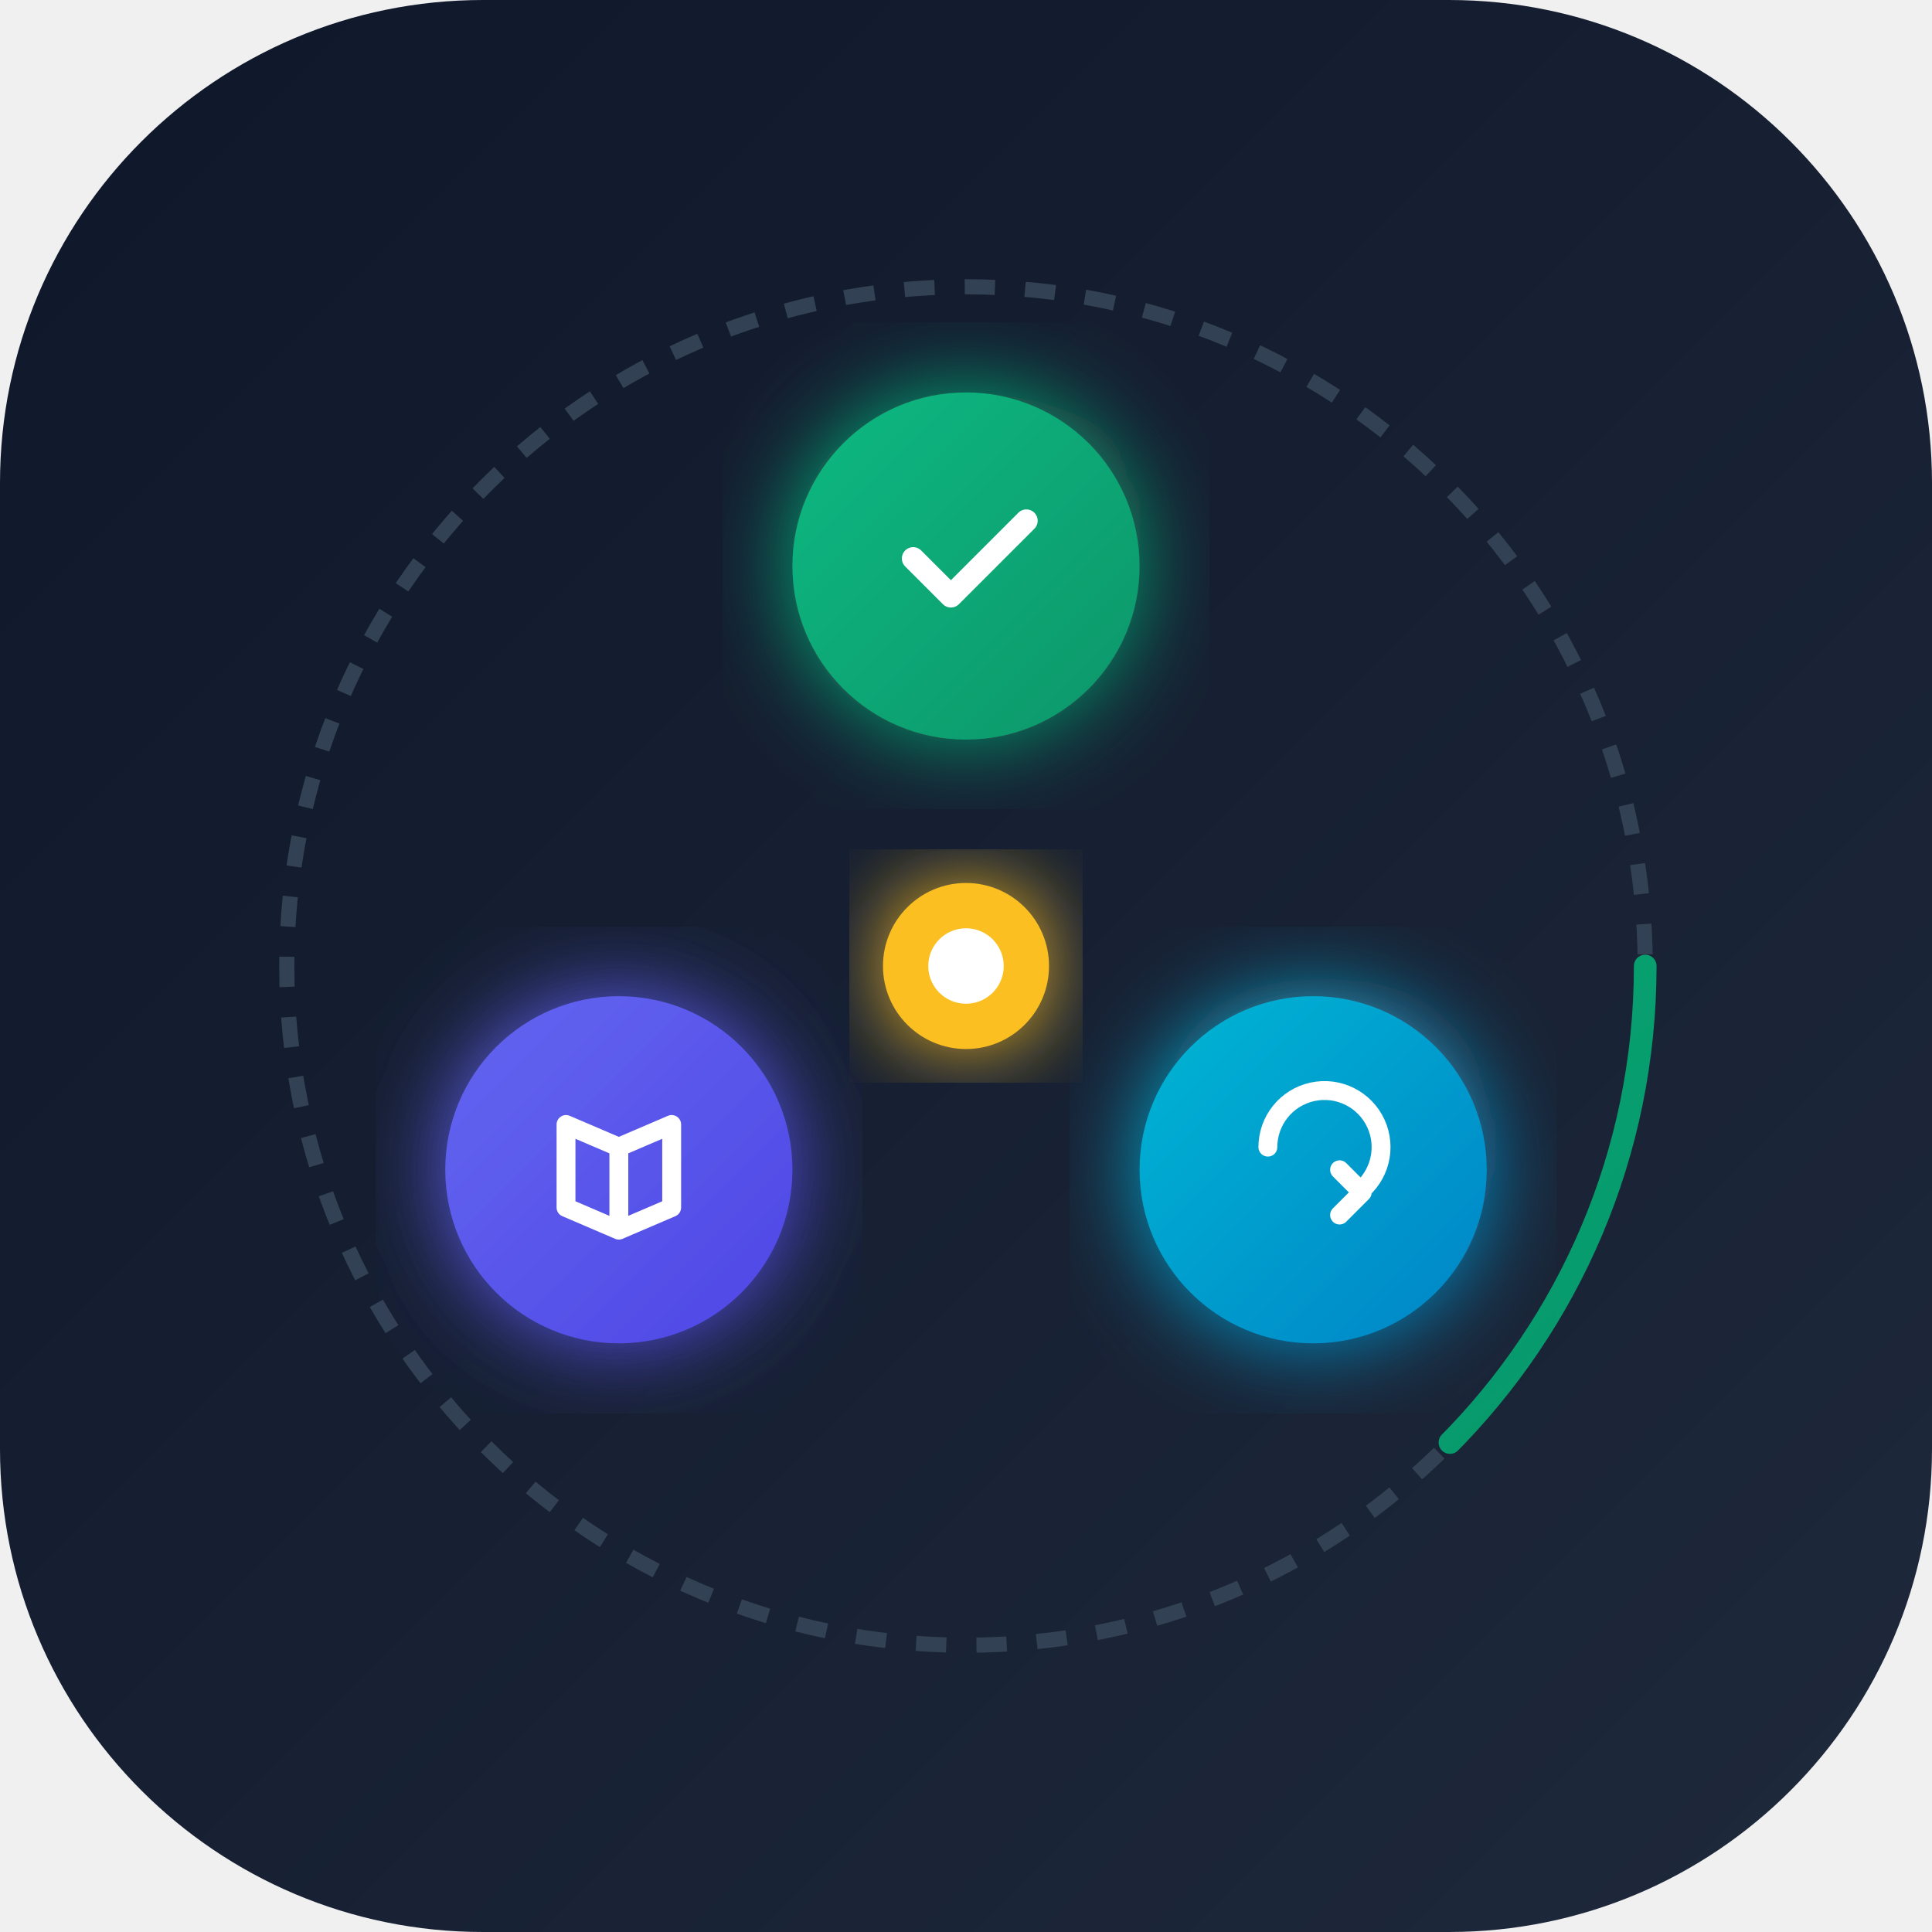
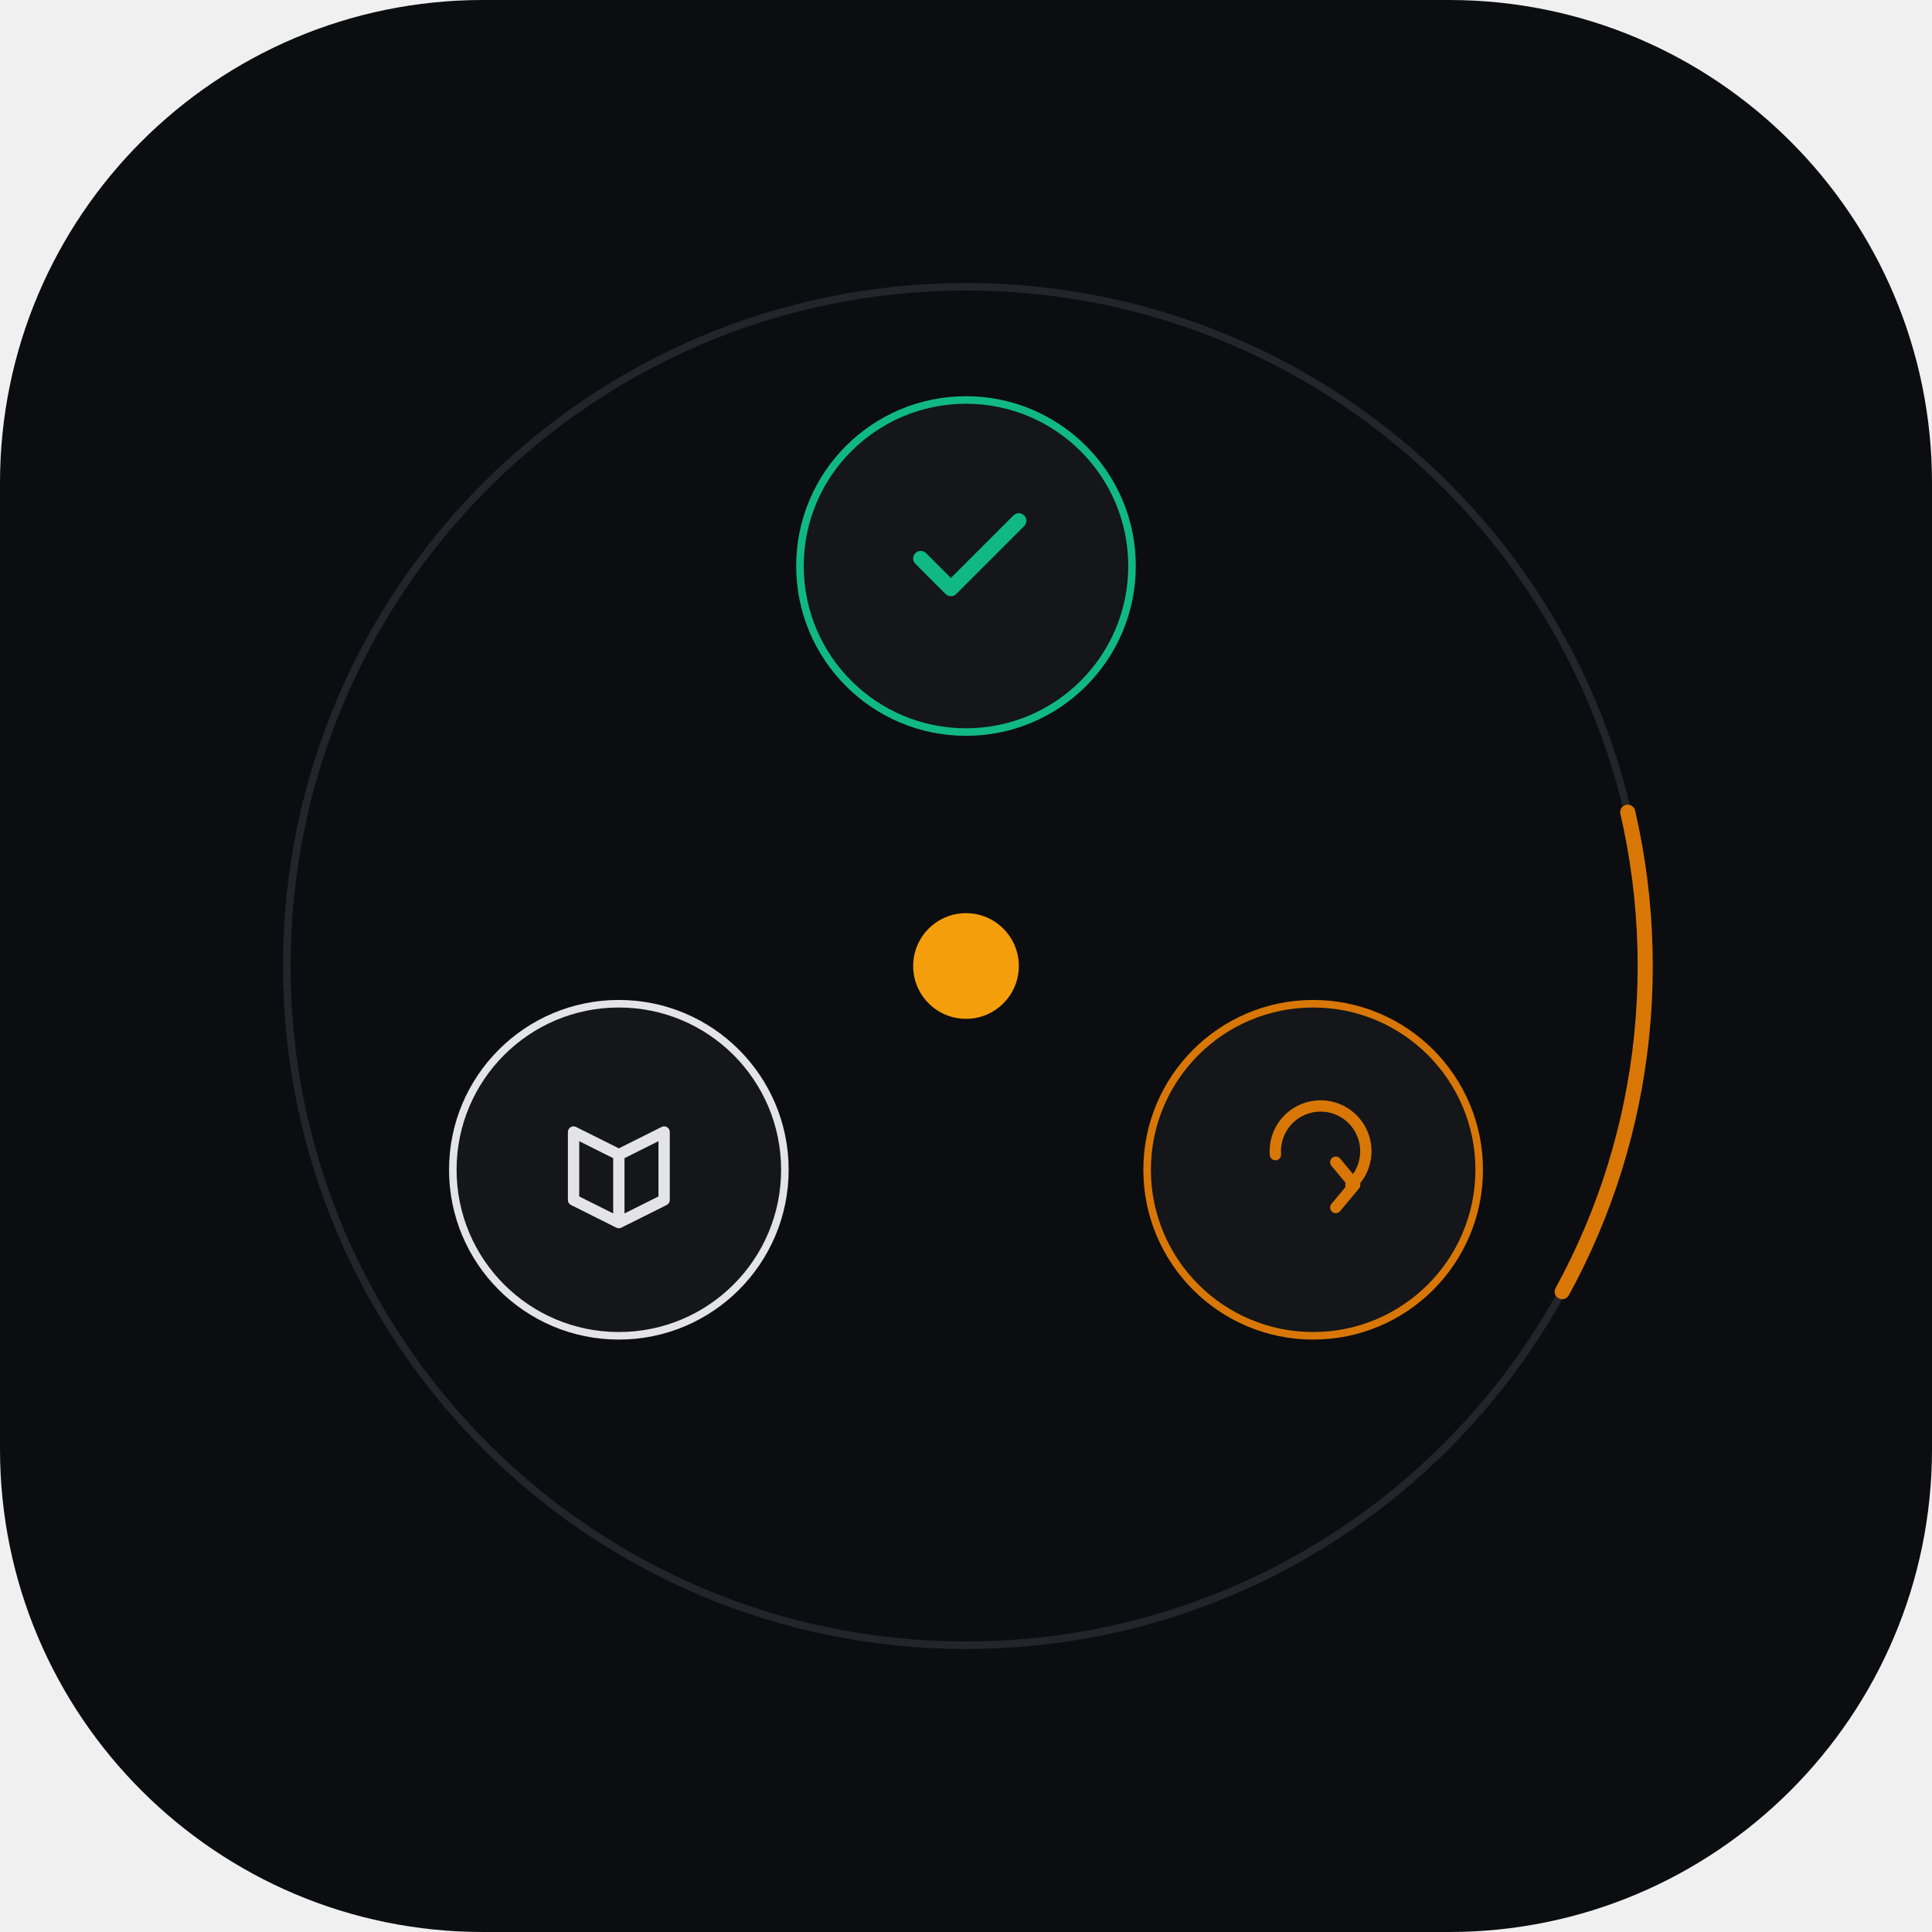
<svg xmlns="http://www.w3.org/2000/svg" viewBox="0 0 512 512" width="512" height="512">
-   <defs>
-     <linearGradient id="bgGrad" x1="0" y1="0" x2="1" y2="1">
-       <stop offset="0%" stop-color="#0f172a" />
-       <stop offset="100%" stop-color="#1e293b" />
-     </linearGradient>
-     <linearGradient id="triad1" x1="0" y1="0" x2="1" y2="1">
-       <stop offset="0%" stop-color="#10b981" />
-       <stop offset="100%" stop-color="#059669" />
-     </linearGradient>
-     <linearGradient id="triad2" x1="0" y1="0" x2="1" y2="1">
-       <stop offset="0%" stop-color="#06b6d4" />
-       <stop offset="100%" stop-color="#0284c7" />
-     </linearGradient>
-     <linearGradient id="triad3" x1="0" y1="0" x2="1" y2="1">
-       <stop offset="0%" stop-color="#6366f1" />
-       <stop offset="100%" stop-color="#4f46e5" />
-     </linearGradient>
-     <filter id="glow" x="-20%" y="-20%" width="140%" height="140%">
-       <feGaussianBlur stdDeviation="12" result="blur" />
-       <feComposite in="SourceGraphic" in2="blur" operator="over" />
-     </filter>
-   </defs>
-   <rect width="512" height="512" rx="128" fill="url(#bgGrad)" />
-   <circle cx="256" cy="256" r="180" fill="none" stroke="#334155" stroke-width="4" stroke-dasharray="8 8" />
-   <circle cx="256" cy="256" r="180" fill="none" stroke="url(#triad1)" stroke-width="6" stroke-linecap="round" stroke-dasharray="140 1000" />
-   <g transform="translate(256, 150)" filter="url(#glow)">
-     <circle r="46" fill="url(#triad1)" />
-     <path d="M-14 -2 L-4 8 L16 -12" fill="none" stroke="#ffffff" stroke-width="6" stroke-linecap="round" stroke-linejoin="round" />
+   <rect width="512" height="512" rx="128" fill="#0c0d10" />
+   <circle cx="256" cy="256" r="180" fill="none" stroke="#22252a" stroke-width="2" />
+   <circle cx="256" cy="256" r="180" fill="none" stroke="#d97706" stroke-width="4" stroke-dasharray="90 1000" stroke-linecap="round" />
+   <g transform="translate(256, 150)">
+     <circle r="44" fill="#14161a" stroke="#10b981" stroke-width="2" />
+     <path d="M-12 -2 L-4 6 L14 -12" fill="none" stroke="#10b981" stroke-width="4" stroke-linecap="round" stroke-linejoin="round" />
  </g>
-   <g transform="translate(348, 310)" filter="url(#glow)">
-     <circle r="46" fill="url(#triad2)" />
-     <path d="M-12 -6 A 15 15 0 1 1 12 6 M7 12 L13 6 L7 0" fill="none" stroke="#ffffff" stroke-width="5" stroke-linecap="round" stroke-linejoin="round" />
+   <g transform="translate(348, 310)">
+     <circle r="44" fill="#14161a" stroke="#d97706" stroke-width="2" />
+     <path d="M-10 -4 A 12 12 0 1 1 10 4 M6 10 L11 4 L6 -2" fill="none" stroke="#d97706" stroke-width="3" stroke-linecap="round" stroke-linejoin="round" />
  </g>
-   <g transform="translate(164, 310)" filter="url(#glow)">
-     <circle r="46" fill="url(#triad3)" />
-     <path d="M-14 -12 L0 -6 L14 -12 L14 10 L0 16 L-14 10 Z M0 -6 L0 16" fill="none" stroke="#ffffff" stroke-width="5" stroke-linecap="round" stroke-linejoin="round" />
+   <g transform="translate(164, 310)">
+     <circle r="44" fill="#14161a" stroke="#e4e4e7" stroke-width="2" />
+     <path d="M-12 -10 L0 -4 L12 -10 L12 8 L0 14 L-12 8 Z M0 -4 L0 14" fill="none" stroke="#e4e4e7" stroke-width="3" stroke-linecap="round" stroke-linejoin="round" />
  </g>
-   <circle cx="256" cy="256" r="22" fill="#fbbf24" filter="url(#glow)" />
-   <circle cx="256" cy="256" r="10" fill="#ffffff" />
+   <circle cx="256" cy="256" r="14" fill="#f59e0b" />
</svg>
